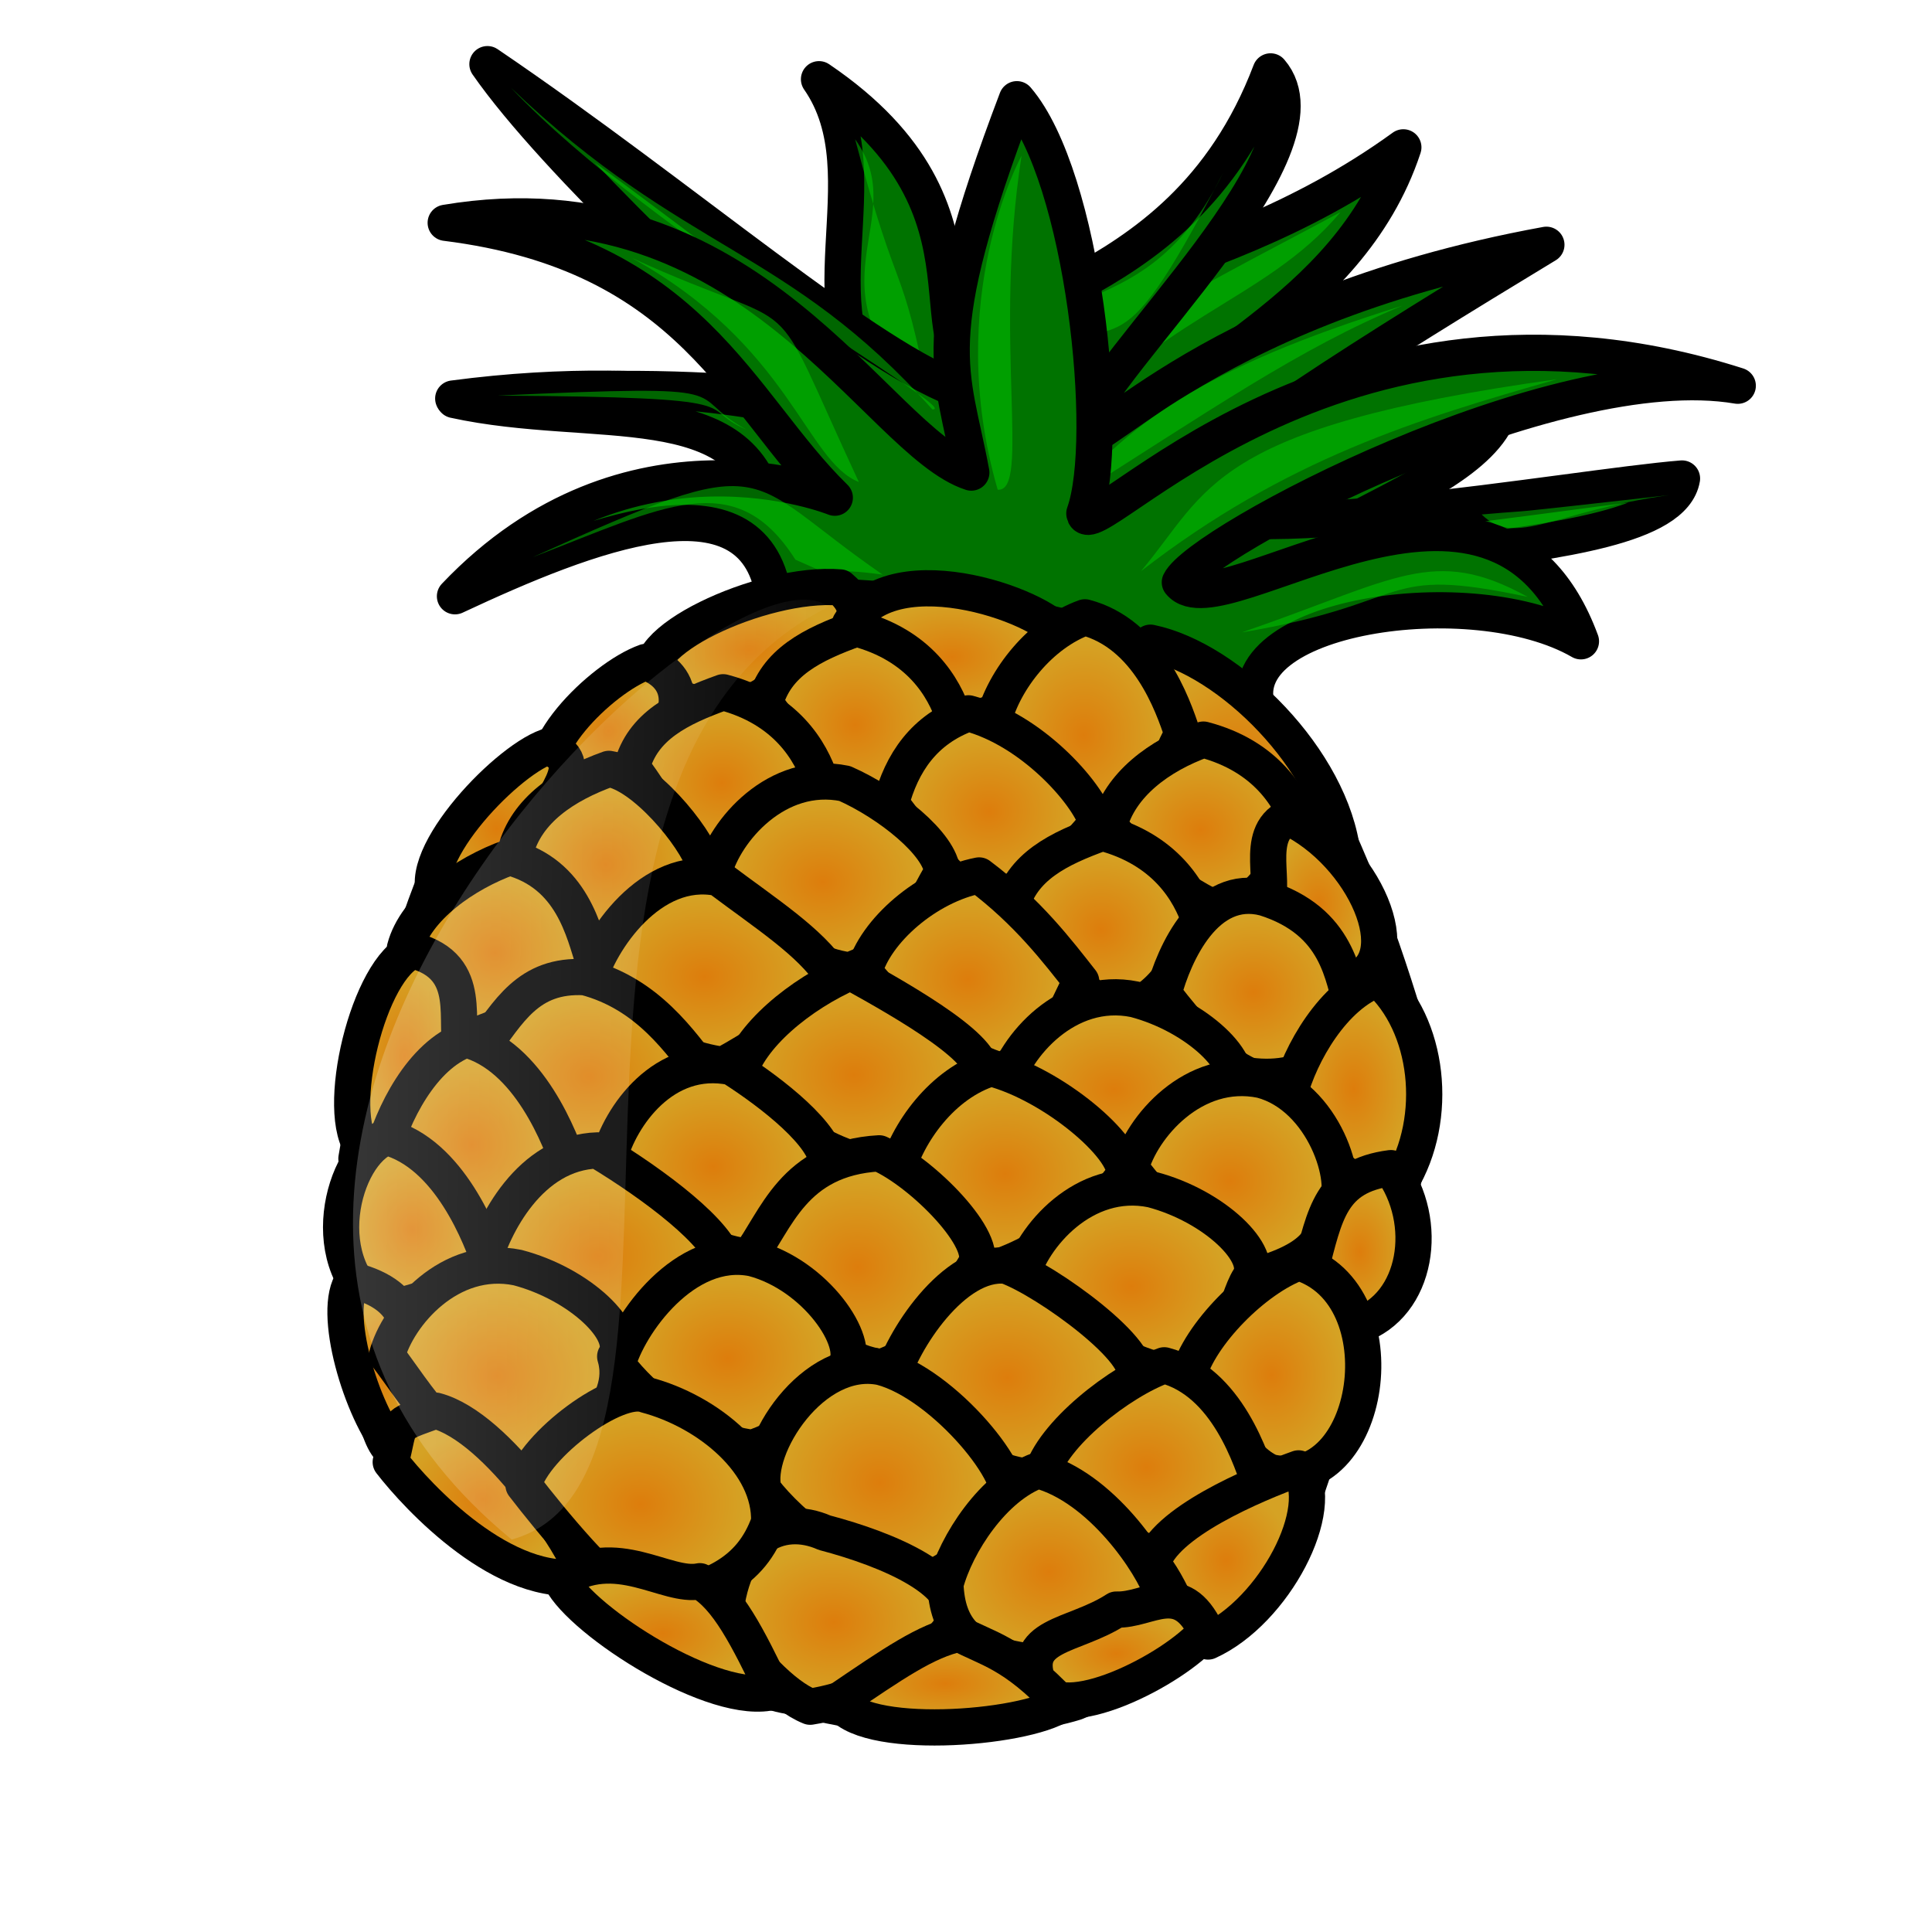
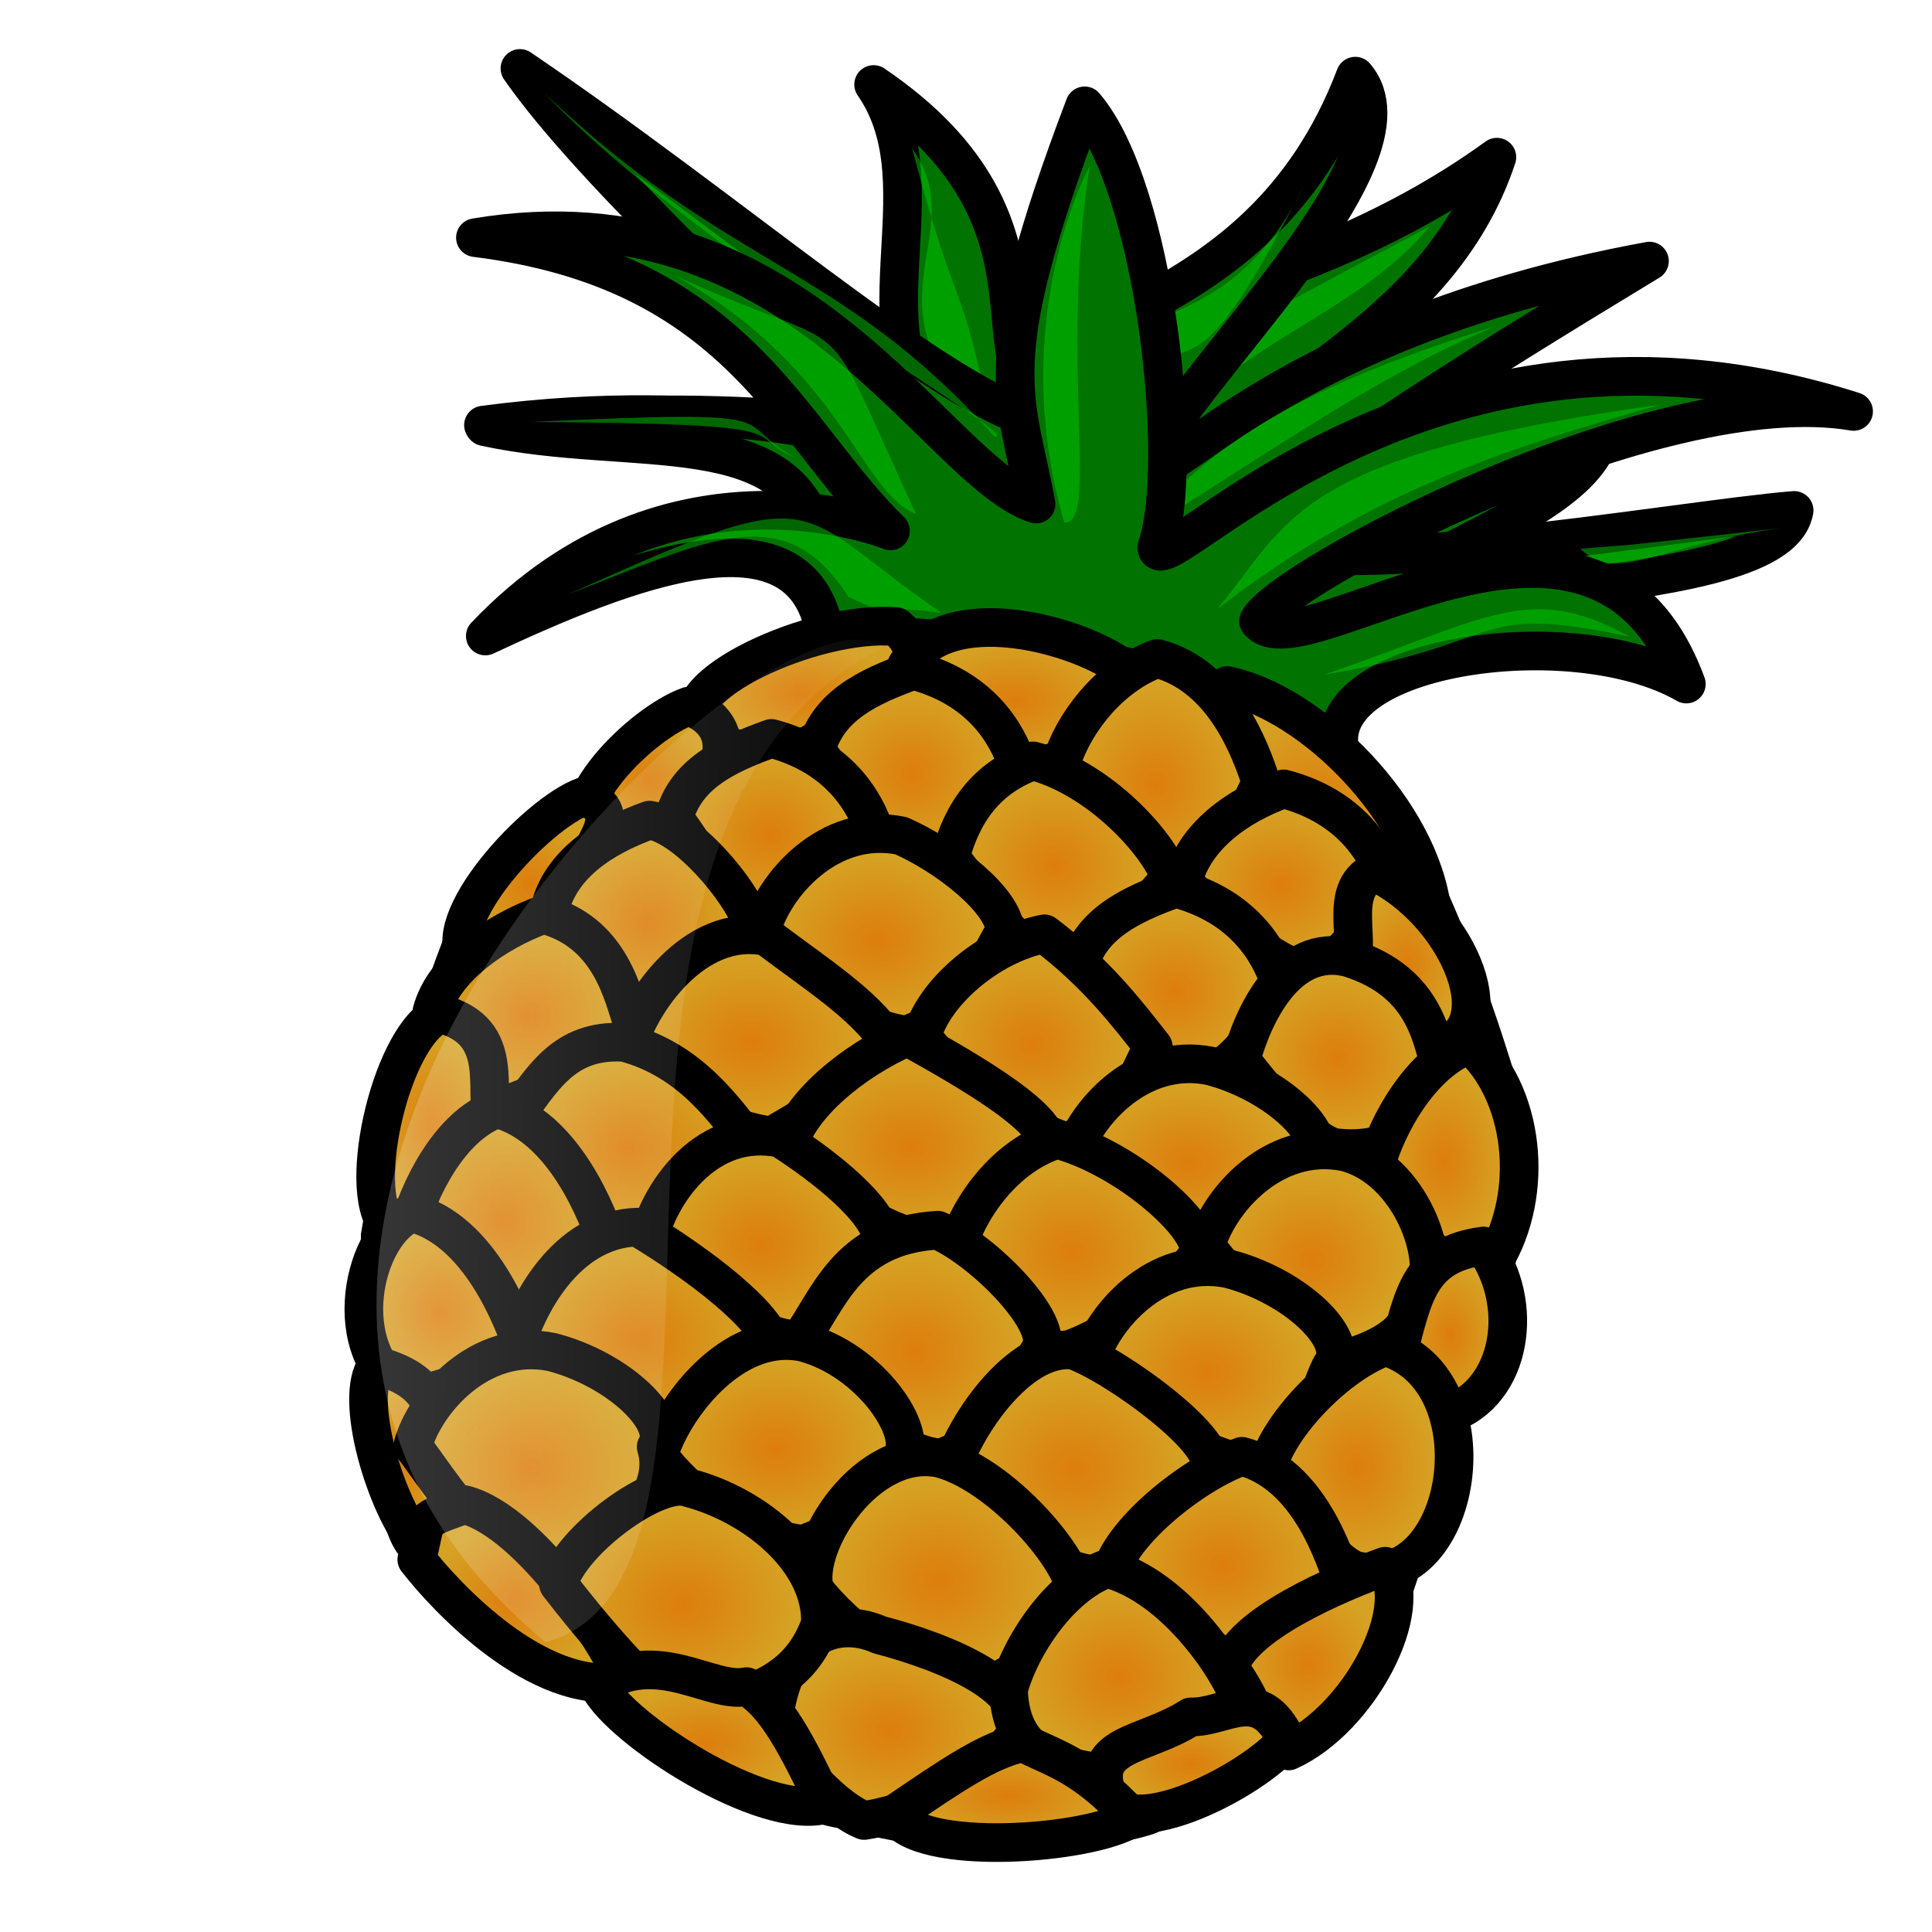
- <svg xmlns="http://www.w3.org/2000/svg" xmlns:xlink="http://www.w3.org/1999/xlink" id="svg1" width="400pt" height="400pt">
+ <svg xmlns="http://www.w3.org/2000/svg" xmlns:xlink="http://www.w3.org/1999/xlink" id="svg1" viewBox="0 0 500 500">
  <defs id="defs3">
    <linearGradient id="linearGradient855">
      <stop style="stop-color:#dd7d0c;stop-opacity:1;" offset="0" id="stop856" />
      <stop style="stop-color:#d5a224;stop-opacity:1;" offset="1" id="stop857" />
    </linearGradient>
    <linearGradient id="linearGradient829">
      <stop style="stop-color:#ffffff;stop-opacity:0.342;" offset="0" id="stop830" />
      <stop style="stop-color:#ffffff;stop-opacity:0;" offset="1" id="stop831" />
    </linearGradient>
    <radialGradient xlink:href="#linearGradient855" id="radialGradient832" cx="0.477" cy="0.532" r="0.42" fx="0.477" fy="0.532" />
    <linearGradient xlink:href="#linearGradient829" id="linearGradient850" x1="-0.696" y1="0.254" x2="1.147" y2="0.284" />
    <linearGradient xlink:href="#linearGradient855" id="linearGradient854" x1="0.551" y1="-0.148" x2="0.515" y2="1.547" />
    <radialGradient xlink:href="#linearGradient855" id="radialGradient874" />
    <linearGradient xlink:href="#linearGradient829" id="linearGradient875" x1="2.2527011e-16" y1="0.5" x2="1" y2="0.5" />
  </defs>
  <g id="g965">
    <path style="fill:url(#radialGradient874);fill-opacity:1;fill-rule:evenodd;stroke:#000000;stroke-width:10;stroke-linejoin:round;stroke-opacity:1;stroke-dasharray:none;" d="M 225.353,162.877 C 225.353,162.877 158.409,197.503 156.101,202.12 C 153.793,206.736 128.4,224.434 121.475,239.823 C 115.319,253.674 103.008,292.147 98.391,319.848 C 99.161,325.234 98.391,390.639 107.625,399.872 C 116.858,409.106 193.805,466.046 219.197,468.355 C 244.59,476.049 279.985,475.28 296.913,469.894 C 324.614,458.352 343.851,442.193 353.854,431.42 C 363.857,401.411 392.327,322.156 392.327,296.764 C 386.941,278.297 378.477,248.288 363.087,218.278 C 343.851,175.188 225.353,154.413 225.353,162.877 z " id="path902" />
    <path style="fill:#007300;fill-rule:evenodd;stroke:#000000;stroke-width:10;stroke-linejoin:round;stroke-dasharray:none;" d="M 212.221,142.341 C 206.483,107.742 163.985,118.868 125.399,110.422 C 188.187,102.079 245.461,113.461 245.461,113.461 C 218.886,87.562 244.924,48.994 226.091,21.869 C 280.661,58.87 248.227,98.056 274.44,106.527 C 269.081,77.542 330.167,82.213 387.396,40.675 C 372.053,87.132 321.72,101.754 314.279,122.485 C 315.722,132.948 329.807,127.818 324.393,138.999 C 335.558,152.966 384.284,113.678 414.601,111.251 C 410.117,137.695 336.78,148.32 346,174.381 C 313.238,153.197 276.161,143.72 212.221,142.341 z " id="path901" />
    <path style="fill:#00cc00;fill-opacity:0.5;fill-rule:evenodd;stroke-width:1pt;" d="M 370.055,58.553 C 348.917,83.766 317.989,87.419 288.927,124.946 C 295.775,95.005 320.613,85.143 370.055,58.553 z " id="path908" />
    <path style="fill:#00cc00;fill-opacity:0.5;fill-rule:evenodd;stroke-width:1pt;" d="M 236.055,38.428 C 252.378,61.28 220.791,78.591 256.693,111.292 C 248.494,69.159 248.432,85.253 236.055,38.428 z " id="path910" />
    <path style="fill:#007300;fill-rule:evenodd;stroke:#000000;stroke-width:10;stroke-linejoin:round;stroke-dasharray:none;" d="M 211.939,141.932 C 206.201,107.333 163.704,118.459 125.118,110.014 C 187.906,101.67 228.856,115.229 228.856,115.229 C 202.281,89.33 153.393,44.835 134.56,17.71 C 189.129,54.712 240.328,99.823 266.541,108.295 C 261.182,79.31 325.075,87.363 350.747,19.708 C 369.137,41.137 305.189,98.845 297.747,119.576 C 299.19,130.039 328.482,85.542 426.882,67.57 C 381.28,95.198 329.526,127.409 324.111,138.59 C 335.276,152.557 434.002,134.519 464.319,132.092 C 459.836,158.536 336.498,147.911 345.719,173.973 C 312.957,152.789 275.879,143.311 211.939,141.932 z " id="path900" />
    <path style="fill:#00cc00;fill-opacity:0.5;fill-rule:evenodd;stroke-width:1pt;" d="M 387.211,84.354 C 358.617,96.207 334.425,113.102 292.304,139.747 C 311.122,117.423 330.615,101.981 387.211,84.354 z " id="path905" />
    <path style="fill:#00cc00;fill-opacity:0.5;fill-rule:evenodd;stroke-width:1pt;" d="M 460.684,136.689 C 429.127,141.042 418.489,151.291 409.014,142.026 C 427.832,140.377 407.978,142.604 460.684,136.689 z " id="path907" />
    <path style="fill:#00cc00;fill-opacity:0.5;fill-rule:evenodd;stroke-width:1pt;" d="M 337.652,47.657 C 305.565,110.008 310.916,80.346 281.854,102.638 C 285.437,74.873 316.319,91.636 337.652,47.657 z " id="path909" />
    <path style="fill:#00cc00;fill-opacity:0.5;fill-rule:evenodd;stroke-width:1pt;" d="M 137.332,109.202 C 208.064,105.938 187.821,108.572 206.02,118.583 C 191.324,112.265 210.855,109.676 137.332,109.202 z " id="path914" />
    <path style="fill:#00cc00;fill-opacity:0.5;fill-rule:evenodd;stroke-width:1pt;" d="M 141.037,24.215 C 188.917,69.919 217.454,68.267 257.363,113.005 C 266.596,113.775 180.685,66.04 141.037,24.215 z " id="path911" />
    <path style="fill:#007300;fill-rule:evenodd;stroke:#000000;stroke-width:10;stroke-linejoin:round;stroke-dasharray:none;" d="M 213.529,164.093 C 207.791,129.494 162.259,147.455 125.598,164.598 C 173.489,114.168 230.446,137.39 230.446,137.39 C 203.871,111.49 191.289,70.003 123.04,61.504 C 207.132,47.384 241.918,121.984 268.132,130.455 C 262.772,101.47 255.042,95.045 280.713,27.39 C 299.104,48.819 306.779,121.006 299.338,141.737 C 300.78,152.199 368.21,70.843 479.712,106.481 C 428.817,97.82 331.116,149.57 325.701,160.751 C 336.866,174.718 412.599,112.463 436.422,177.031 C 406.364,159.67 338.089,170.072 347.309,196.133 C 314.547,174.949 277.469,165.472 213.529,164.093 z " id="path898" />
    <path style="fill:#00cc00;fill-opacity:0.5;fill-rule:evenodd;stroke-width:1pt;" d="M 147.093,153.794 C 214.613,123.325 203.657,131.043 243.656,158.632 C 215.099,154.664 245.11,165.648 219.583,154.503 C 202.919,128.258 182.987,140.069 147.093,153.794 z " id="path913" />
    <path style="fill:url(#radialGradient832);fill-opacity:1;fill-rule:evenodd;stroke:#000000;stroke-width:10;stroke-linejoin:round;stroke-opacity:1;stroke-dasharray:none;" d="M 231.917,162.165 C 245.074,173.259 223.886,181.669 213.107,189.739 C 208.916,196.27 188.801,197.522 181.427,187.948 C 172.896,178.07 210.299,160.357 231.917,162.165 z " id="path891" />
    <path style="fill:url(#radialGradient832);fill-opacity:1;fill-rule:evenodd;stroke:#000000;stroke-width:10;stroke-linejoin:round;stroke-opacity:1;stroke-dasharray:none;" d="M 234.63,172.24 C 246.815,151.787 290.963,168.234 293.711,176.591 C 289.52,183.122 279.176,198.94 267.074,197.937 C 259.246,194.787 242.004,181.814 234.63,172.24 z " id="path896" />
    <path style="fill:url(#radialGradient832);fill-opacity:1;fill-rule:evenodd;stroke:#000000;stroke-width:10;stroke-linejoin:round;stroke-opacity:1;stroke-dasharray:none;" d="M 325.288,204.526 C 320.763,193.521 307.606,182.427 317.58,177.417 C 339.474,181.944 367.672,209.914 370.634,236.021 C 362.807,232.872 332.662,214.1 325.288,204.526 z " id="path895" />
    <path style="fill:url(#radialGradient832);fill-opacity:1;fill-rule:evenodd;stroke:#000000;stroke-width:10;stroke-linejoin:round;stroke-opacity:1;stroke-dasharray:none;" d="M 274.282,198.743 C 277.233,187.523 287.207,174.819 299.494,170.417 C 316.843,174.981 323.68,194.289 326.429,202.645 C 322.237,209.177 316.066,232.635 303.964,231.633 C 296.137,228.483 281.656,208.316 274.282,198.743 z " id="path894" />
    <path style="fill:url(#radialGradient832);fill-opacity:1;fill-rule:evenodd;stroke:#000000;stroke-width:10;stroke-linejoin:round;stroke-opacity:1;stroke-dasharray:none;" d="M 178.223,182.743 C 189.52,186.806 190.307,197.918 177.03,210.783 C 172.839,217.314 169.017,213.037 152.724,218.566 C 144.193,208.688 165.936,187.145 178.223,182.743 z " id="path885" />
    <path style="fill:url(#radialGradient832);fill-opacity:1;fill-rule:evenodd;stroke:#000000;stroke-width:10;stroke-linejoin:round;stroke-opacity:1;stroke-dasharray:none;" d="M 211.189,194.142 C 214.141,182.922 224.115,177.912 236.402,173.511 C 253.75,178.074 260.588,189.688 263.336,198.044 C 259.145,204.575 247.728,224.473 235.626,223.471 C 227.798,220.321 218.564,203.715 211.189,194.142 z " id="path892" />
    <path style="fill:url(#radialGradient832);fill-opacity:1;fill-rule:evenodd;stroke:#000000;stroke-width:10;stroke-linejoin:round;stroke-opacity:1;stroke-dasharray:none;" d="M 174.411,211.73 C 177.363,200.511 187.337,195.501 199.624,191.099 C 216.972,195.663 223.81,207.276 226.558,215.633 C 222.367,222.164 212.208,232.578 195.914,238.106 C 188.087,234.957 181.786,221.304 174.411,211.73 z " id="path869" />
    <path style="fill:url(#radialGradient832);fill-opacity:1;fill-rule:evenodd;stroke:#000000;stroke-width:10;stroke-linejoin:round;stroke-opacity:1;stroke-dasharray:none;" d="M 245.951,221.825 C 248.903,210.605 255.055,201.319 267.342,196.917 C 284.691,201.481 299.976,218.588 302.724,226.944 C 298.533,233.476 282.138,248.792 270.036,247.79 C 262.208,244.64 253.326,231.398 245.951,221.825 z " id="path868" />
    <path style="fill:url(#radialGradient832);fill-opacity:1;fill-rule:evenodd;stroke:#000000;stroke-width:10;stroke-linejoin:round;stroke-opacity:1;stroke-dasharray:none;" d="M 306.194,227.857 C 309.145,216.638 319.924,208.568 332.211,204.167 C 349.56,208.73 356.397,220.344 359.146,228.7 C 354.954,235.231 348.08,251.962 335.978,250.959 C 328.15,247.81 313.568,237.431 306.194,227.857 z " id="path893" />
    <path style="fill:url(#radialGradient832);fill-opacity:1;fill-rule:evenodd;stroke:#000000;stroke-width:10;stroke-linejoin:round;stroke-opacity:1;stroke-dasharray:none;" d="M 348.901,251.087 C 353.092,244.556 345.635,230.599 355.609,225.589 C 376.51,235.449 389.732,265.1 373.439,270.628 C 365.611,267.479 356.275,260.661 348.901,251.087 z " id="path890" />
    <path style="fill:url(#radialGradient832);fill-opacity:1;fill-rule:evenodd;stroke:#000000;stroke-width:10;stroke-linejoin:round;stroke-opacity:1;stroke-dasharray:none;" d="M 279.09,250.528 C 282.041,239.308 292.015,234.298 304.302,229.897 C 321.651,234.46 328.489,246.074 331.237,254.43 C 327.046,260.962 324.714,274.525 308.421,280.054 C 300.593,276.904 286.464,260.101 279.09,250.528 z " id="path858" />
    <path style="fill:url(#radialGradient832);fill-opacity:1;fill-rule:evenodd;stroke:#000000;stroke-width:10;stroke-linejoin:round;stroke-opacity:1;stroke-dasharray:none;" d="M 197.113,240.603 C 200.064,229.383 214.414,212.438 233.187,216.286 C 245.373,221.673 259.687,233.072 260.122,240.82 C 255.93,247.351 250.749,262.346 234.456,267.874 C 217.727,265.655 204.487,250.176 197.113,240.603 z " id="path849" />
    <path style="fill:url(#radialGradient832);fill-opacity:1;fill-rule:evenodd;stroke:#000000;stroke-width:10;stroke-linejoin:round;stroke-opacity:1;stroke-dasharray:none;" d="M 151.049,206.13 C 163.503,210.496 151.031,220.302 148.348,230.501 C 144.157,237.032 137.46,243.081 121.166,248.609 C 112.635,238.731 138.762,210.531 151.049,206.13 z " id="path884" />
    <path style="fill:url(#radialGradient832);fill-opacity:1;fill-rule:evenodd;stroke:#000000;stroke-width:10;stroke-linejoin:round;stroke-opacity:1;stroke-dasharray:none;" d="M 142.343,234.919 C 145.294,223.7 155.805,216.65 168.092,212.249 C 177.613,213.663 191.741,230.466 194.489,238.822 C 190.298,245.353 182.452,256.376 166.159,261.904 C 158.331,258.755 149.717,244.493 142.343,234.919 z " id="path870" />
    <path style="fill:url(#radialGradient832);fill-opacity:1;fill-rule:evenodd;stroke:#000000;stroke-width:10;stroke-linejoin:round;stroke-opacity:1;stroke-dasharray:none;" d="M 111.782,261.777 C 114.734,250.558 128.362,241.056 140.65,236.655 C 157.998,241.219 161.181,257.323 163.929,265.68 C 159.738,272.211 146.378,280.692 130.084,286.221 C 122.257,283.071 119.157,271.351 111.782,261.777 z " id="path871" />
    <path style="fill:url(#radialGradient832);fill-opacity:1;fill-rule:evenodd;stroke:#000000;stroke-width:10;stroke-linejoin:round;stroke-opacity:1;stroke-dasharray:none;" d="M 162.389,271.084 C 165.341,259.864 179.608,238.535 198.381,242.383 C 211.806,252.458 223.455,259.884 229.673,269.153 C 225.482,275.685 218.441,283.647 199.649,293.971 C 182.921,291.752 169.764,280.657 162.389,271.084 z " id="path852" />
    <path style="fill:url(#radialGradient832);fill-opacity:1;fill-rule:evenodd;stroke:#000000;stroke-width:10;stroke-linejoin:round;stroke-opacity:1;stroke-dasharray:none;" d="M 238.574,268.223 C 241.525,257.004 255.959,244.443 270.291,241.67 C 283.716,251.745 291.979,262.642 298.465,270.892 C 294.274,277.423 292.211,289.966 275.917,295.495 C 259.994,290.216 245.948,277.797 238.574,268.223 z " id="path851" />
    <path style="fill:url(#radialGradient832);fill-opacity:1;fill-rule:evenodd;stroke:#000000;stroke-width:10;stroke-linejoin:round;stroke-opacity:1;stroke-dasharray:none;" d="M 321.174,274.328 C 324.126,263.109 332.961,243.623 349.153,247.882 C 369.703,254.378 370.573,269.875 373.321,278.231 C 371.526,289.755 361.636,299.149 344.907,296.929 C 337.08,293.78 328.549,283.902 321.174,274.328 z " id="path867" />
    <path style="fill:url(#radialGradient832);fill-opacity:1;fill-rule:evenodd;stroke:#000000;stroke-width:10;stroke-linejoin:round;stroke-opacity:1;stroke-dasharray:none;" d="M 355.936,302.012 C 358.888,290.792 368.075,274.67 380.362,270.269 C 394.408,282.687 397.489,308.58 386.609,326.438 C 366.846,331.054 363.311,311.585 355.936,302.012 z " id="path881" />
    <path style="fill:url(#radialGradient832);fill-opacity:1;fill-rule:evenodd;stroke:#000000;stroke-width:10;stroke-linejoin:round;stroke-opacity:1;stroke-dasharray:none;" d="M 277.157,300.183 C 280.108,288.964 294.459,272.019 313.232,275.867 C 330.58,280.43 344.357,293.869 340.166,300.4 C 335.975,306.931 330.711,317.542 314.417,323.071 C 297.689,320.852 284.532,309.757 277.157,300.183 z " id="path854" />
    <path style="fill:url(#radialGradient832);fill-opacity:1;fill-rule:evenodd;stroke:#000000;stroke-width:10;stroke-linejoin:round;stroke-opacity:1;stroke-dasharray:none;" d="M 203.739,297.228 C 206.69,286.009 220.856,274.468 234.836,268.331 C 249.955,276.67 274.677,290.807 270.486,297.338 C 266.295,303.869 259.337,316.216 243.044,321.744 C 226.315,319.525 211.113,306.802 203.739,297.228 z " id="path853" />
    <path style="fill:url(#radialGradient832);fill-opacity:1;fill-rule:evenodd;stroke:#000000;stroke-width:10;stroke-linejoin:round;stroke-opacity:1;stroke-dasharray:none;" d="M 132.819,289.477 C 140.397,279.475 145.661,268.864 161.501,269.759 C 178.85,274.323 187.732,287.565 195.107,297.138 C 190.915,303.669 179.063,315.819 162.77,321.348 C 146.041,319.128 140.193,299.051 132.819,289.477 z " id="path865" />
    <path style="fill:url(#radialGradient832);fill-opacity:1;fill-rule:evenodd;stroke:#000000;stroke-width:10;stroke-linejoin:round;stroke-opacity:1;stroke-dasharray:none;" d="M 114.096,262.386 C 131.444,266.949 124.838,282.66 127.586,291.016 C 123.395,297.548 116.71,311.791 100.417,317.32 C 91.886,307.442 101.808,266.787 114.096,262.386 z " id="path879" />
    <path style="fill:url(#radialGradient832);fill-opacity:1;fill-rule:evenodd;stroke:#000000;stroke-width:10;stroke-linejoin:round;stroke-opacity:1;stroke-dasharray:none;" d="M 105.39,318.984 C 108.341,307.764 116.372,291.338 128.659,286.937 C 146.008,291.5 154.789,314.53 157.537,322.887 C 153.346,329.418 145.416,336.056 129.123,341.585 C 121.295,338.435 112.764,328.557 105.39,318.984 z " id="path872" />
    <path style="fill:url(#radialGradient832);fill-opacity:1;fill-rule:evenodd;stroke:#000000;stroke-width:10;stroke-linejoin:round;stroke-opacity:1;stroke-dasharray:none;" d="M 168.201,319.505 C 171.152,308.285 183.189,290.732 201.963,294.58 C 213.611,302.006 227.925,313.405 228.36,321.153 C 224.169,327.684 221.838,341.248 205.544,346.777 C 188.816,344.557 175.575,329.078 168.201,319.505 z " id="path856" />
    <path style="fill:url(#radialGradient832);fill-opacity:1;fill-rule:evenodd;stroke:#000000;stroke-width:10;stroke-linejoin:round;stroke-opacity:1;stroke-dasharray:none;" d="M 247.402,323.981 C 250.353,312.762 260.16,298.984 273.604,294.887 C 290.953,299.45 311.132,316.754 310.411,324.198 C 306.22,330.729 291.518,344.31 275.224,349.839 C 258.496,347.619 254.776,333.555 247.402,323.981 z " id="path855" />
    <path style="fill:url(#radialGradient832);fill-opacity:1;fill-rule:evenodd;stroke:#000000;stroke-width:10;stroke-linejoin:round;stroke-opacity:1;stroke-dasharray:none;" d="M 312.104,322.463 C 315.055,311.243 329.406,294.298 348.179,298.146 C 365.527,302.71 372.883,326.455 368.692,332.986 C 364.501,339.517 366.629,345.53 350.336,351.058 C 333.607,348.839 319.478,332.036 312.104,322.463 z " id="path861" />
    <path style="fill:url(#radialGradient832);fill-opacity:1;fill-rule:evenodd;stroke:#000000;stroke-width:10;stroke-linejoin:round;stroke-opacity:1;stroke-dasharray:none;" d="M 361.748,350.433 C 365.772,335.134 367.299,324.63 383.944,322.465 C 394.871,337.336 391.282,360.383 374.988,365.911 C 367.161,362.762 369.122,360.006 361.748,350.433 z " id="path882" />
    <path style="fill:url(#radialGradient832);fill-opacity:1;fill-rule:evenodd;stroke:#000000;stroke-width:10;stroke-linejoin:round;stroke-opacity:1;stroke-dasharray:none;" d="M 281.895,352.684 C 284.847,341.465 299.197,324.52 317.97,328.368 C 335.319,332.931 349.096,346.37 344.904,352.901 C 340.713,359.432 340.695,373.604 324.402,379.133 C 307.673,376.914 289.27,362.258 281.895,352.684 z " id="path860" />
    <path style="fill:url(#radialGradient832);fill-opacity:1;fill-rule:evenodd;stroke:#000000;stroke-width:10;stroke-linejoin:round;stroke-opacity:1;stroke-dasharray:none;" d="M 206.701,347.081 C 214.278,337.078 218.839,319.739 242.692,318.38 C 254.878,323.767 273.364,342.807 269.173,349.338 C 264.982,355.869 259.533,371.884 243.239,377.412 C 226.511,375.193 214.075,356.654 206.701,347.081 z " id="path857" />
    <path style="fill:url(#radialGradient832);fill-opacity:1;fill-rule:evenodd;stroke:#000000;stroke-width:10;stroke-linejoin:round;stroke-opacity:1;stroke-dasharray:none;" d="M 133.098,349.53 C 136.049,338.31 146.31,318.108 164.999,317.572 C 181.006,327.235 198.521,340.567 200.113,348.619 C 195.922,355.151 186.651,366.889 170.358,372.417 C 153.629,370.198 140.472,359.103 133.098,349.53 z " id="path864" />
    <path style="fill:url(#radialGradient832);fill-opacity:1;fill-rule:evenodd;stroke:#000000;stroke-width:10;stroke-linejoin:round;stroke-opacity:1;stroke-dasharray:none;" d="M 106.732,313.884 C 124.08,318.448 132.861,341.477 135.609,349.834 C 131.418,356.365 122.785,356.275 106.492,361.804 C 86.127,349.904 94.444,318.286 106.732,313.884 z " id="path878" />
    <path style="fill:url(#radialGradient832);fill-opacity:1;fill-rule:evenodd;stroke:#000000;stroke-width:10;stroke-linejoin:round;stroke-opacity:1;stroke-dasharray:none;" d="M 97.462,353.431 C 114.81,357.994 112.127,368.194 114.875,376.55 C 110.684,383.081 124.646,394.194 108.353,399.723 C 99.822,389.845 91.33,361.68 97.462,353.431 z " id="path886" />
    <path style="fill:url(#radialGradient832);fill-opacity:1;fill-rule:evenodd;stroke:#000000;stroke-width:10;stroke-linejoin:round;stroke-opacity:1;stroke-dasharray:none;" d="M 106.812,374.24 C 109.763,363.021 124.113,346.076 142.887,349.924 C 160.235,354.487 174.012,367.926 169.821,374.457 C 173.809,387.502 159.107,401.083 142.814,406.612 C 126.085,404.392 114.186,383.814 106.812,374.24 z " id="path866" />
    <path style="fill:url(#radialGradient832);fill-opacity:1;fill-rule:evenodd;stroke:#000000;stroke-width:10;stroke-linejoin:round;stroke-opacity:1;stroke-dasharray:none;" d="M 170.441,376.801 C 173.392,365.582 189.084,343.537 207.857,347.385 C 225.206,351.949 237.641,370.487 233.45,377.018 C 229.259,383.549 223.994,394.16 207.701,399.689 C 190.973,397.47 177.815,386.375 170.441,376.801 z " id="path862" />
    <path style="fill:url(#radialGradient832);fill-opacity:1;fill-rule:evenodd;stroke:#000000;stroke-width:10;stroke-linejoin:round;stroke-opacity:1;stroke-dasharray:none;" d="M 245.904,381.385 C 248.855,370.165 263.39,347.816 277.806,349.427 C 289.103,353.49 317.111,373.944 312.919,380.475 C 308.728,387.006 299.809,402.108 283.516,407.637 C 266.787,405.417 253.278,390.958 245.904,381.385 z " id="path859" />
    <path style="fill:url(#radialGradient832);fill-opacity:1;fill-rule:evenodd;stroke:#000000;stroke-width:10;stroke-linejoin:round;stroke-opacity:1;stroke-dasharray:none;" d="M 328.069,379.742 C 331.021,368.522 346.259,352.902 358.546,348.5 C 387.192,357.126 378.755,412.704 350.729,406.423 C 342.902,403.273 335.444,389.315 328.069,379.742 z " id="path873" />
    <path style="fill:url(#radialGradient832);fill-opacity:1;fill-rule:evenodd;stroke:#000000;stroke-width:10;stroke-linejoin:round;stroke-opacity:1;stroke-dasharray:none;" d="M 287.452,407.225 C 290.403,396.006 309.111,381.298 321.398,376.896 C 338.747,381.46 345.483,402.861 348.231,411.218 C 344.04,417.749 336.111,424.387 319.817,429.916 C 311.99,426.767 294.826,416.799 287.452,407.225 z " id="path874" />
    <path style="fill:url(#radialGradient832);fill-opacity:1;fill-rule:evenodd;stroke:#000000;stroke-width:10;stroke-linejoin:round;stroke-opacity:1;stroke-dasharray:none;" d="M 210.801,411.41 C 207.701,399.689 224.466,373.564 243.239,377.412 C 260.588,381.976 282.091,408.352 277.899,414.884 C 273.708,421.415 268.444,432.026 252.15,437.554 C 235.422,435.335 218.175,420.983 210.801,411.41 z " id="path863" />
    <path style="fill:url(#radialGradient832);fill-opacity:1;fill-rule:evenodd;stroke:#000000;stroke-width:10;stroke-linejoin:round;stroke-opacity:1;stroke-dasharray:none;" d="M 107.862,403.604 C 110.813,392.385 107.964,393.816 120.251,389.415 C 137.599,393.978 158.649,426.779 161.397,435.135 C 139.321,439.143 115.236,413.178 107.862,403.604 z " id="path880" />
    <path style="fill:url(#radialGradient832);fill-opacity:1;fill-rule:evenodd;stroke:#000000;stroke-width:10;stroke-linejoin:round;stroke-opacity:1;stroke-dasharray:none;" d="M 199.915,448.539 C 201.46,423.864 215.44,417.727 227.626,423.113 C 244.974,427.677 267.301,436.821 262.924,448.756 C 258.733,455.288 244.3,467.849 223.648,471.14 C 215.821,467.991 207.29,458.113 199.915,448.539 z " id="path877" />
    <path style="fill:url(#radialGradient832);fill-opacity:1;fill-rule:evenodd;stroke:#000000;stroke-width:10;stroke-linejoin:round;stroke-opacity:1;stroke-dasharray:none;" d="M 260.981,437.34 C 263.932,426.121 274.276,410.303 286.564,405.901 C 303.912,410.465 318.124,431.652 320.872,440.008 C 316.681,446.539 300.119,453.088 283.826,458.617 C 267.097,456.397 261.499,449.472 260.981,437.34 z " id="path875" />
    <path style="fill:url(#radialGradient832);fill-opacity:1;fill-rule:evenodd;stroke:#000000;stroke-width:10;stroke-linejoin:round;stroke-opacity:1;stroke-dasharray:none;" d="M 318.124,431.652 C 321.075,420.432 346.182,409.751 358.469,405.349 C 366.731,416.247 351.748,444.859 333.493,453.143 C 325.665,449.993 325.498,441.225 318.124,431.652 z " id="path883" />
    <path style="fill:url(#radialGradient832);fill-opacity:1;fill-rule:evenodd;stroke:#000000;stroke-width:10;stroke-linejoin:round;stroke-opacity:1;stroke-dasharray:none;" d="M 286.954,465.529 C 280.921,450.855 296.229,452.091 308.165,444.325 C 317.263,444.647 325.795,435.397 332.984,450.374 C 323.982,461.092 292.635,476.838 286.954,465.529 z " id="path887" />
    <path style="fill:url(#radialGradient832);fill-opacity:1;fill-rule:evenodd;stroke:#000000;stroke-width:10;stroke-linejoin:round;stroke-opacity:1;stroke-dasharray:none;" d="M 144.52,409.976 C 147.472,398.757 170.454,381.901 178.282,385.051 C 195.63,389.614 212.877,403.966 212.322,420.178 C 207.409,434.153 196.011,439.879 175.627,442.15 C 167.8,439.001 151.895,419.549 144.52,409.976 z " id="path876" />
    <path style="fill:url(#radialGradient832);fill-opacity:1;fill-rule:evenodd;stroke:#000000;stroke-width:10;stroke-linejoin:round;stroke-opacity:1;stroke-dasharray:none;" d="M 154.921,436.249 C 169.975,426.033 184.02,438.451 193.189,436.501 C 200.749,440.671 206.43,451.98 213.619,466.958 C 197.594,471.466 160.602,447.559 154.921,436.249 z " id="path889" />
    <path style="fill:url(#radialGradient832);fill-opacity:1;fill-rule:evenodd;stroke:#000000;stroke-width:10;stroke-linejoin:round;stroke-opacity:1;stroke-dasharray:none;" d="M 231.504,469.481 C 246.558,459.264 255.643,452.93 264.813,450.98 C 272.372,455.15 279.58,455.955 293.088,470.414 C 282.578,477.464 237.185,480.79 231.504,469.481 z " id="path888" />
    <path style="fill:#00cc00;fill-opacity:0.5;fill-rule:evenodd;stroke-width:1pt;" d="M 282.004,42.982 C 282.004,42.982 260.138,82.475 275.415,135.176 C 284.649,135.946 274.096,93.674 282.004,42.982 z " id="path903" />
    <path style="fill:#00cc00;fill-opacity:0.5;fill-rule:evenodd;stroke-width:1pt;" d="M 429.875,104.678 C 391.442,115.626 354.906,126.685 314.962,157.682 C 333.78,135.358 333.558,118.019 429.875,104.678 z " id="path904" />
    <path style="fill:#00cc00;fill-opacity:0.5;fill-rule:evenodd;stroke-width:10;stroke:none;stroke-opacity:1;stroke-dasharray:none;" d="M 421.717,164.776 C 380.02,155.88 391.459,166.431 342.81,174.576 C 385.568,159.87 395.73,150.45 421.717,164.776 z " id="path906" />
    <path style="fill:#00cc00;fill-opacity:0.5;fill-rule:evenodd;stroke-width:1pt;" d="M 174.43,71.213 C 224.604,94.11 210.405,75.701 237.081,133.056 C 222.407,127.296 218.16,95.415 174.43,71.213 z " id="path912" />
    <path style="fill:url(#linearGradient850);fill-opacity:1;fill-rule:evenodd;stroke-width:10;stroke-linejoin:round;stroke:none;stroke-opacity:1;stroke-dasharray:none;" d="M 228.75,167.5 C 198.75,145 15,321.25 141.25,425 C 205,407.5 133.75,215 228.75,167.5 z " id="path915" />
  </g>
</svg>
